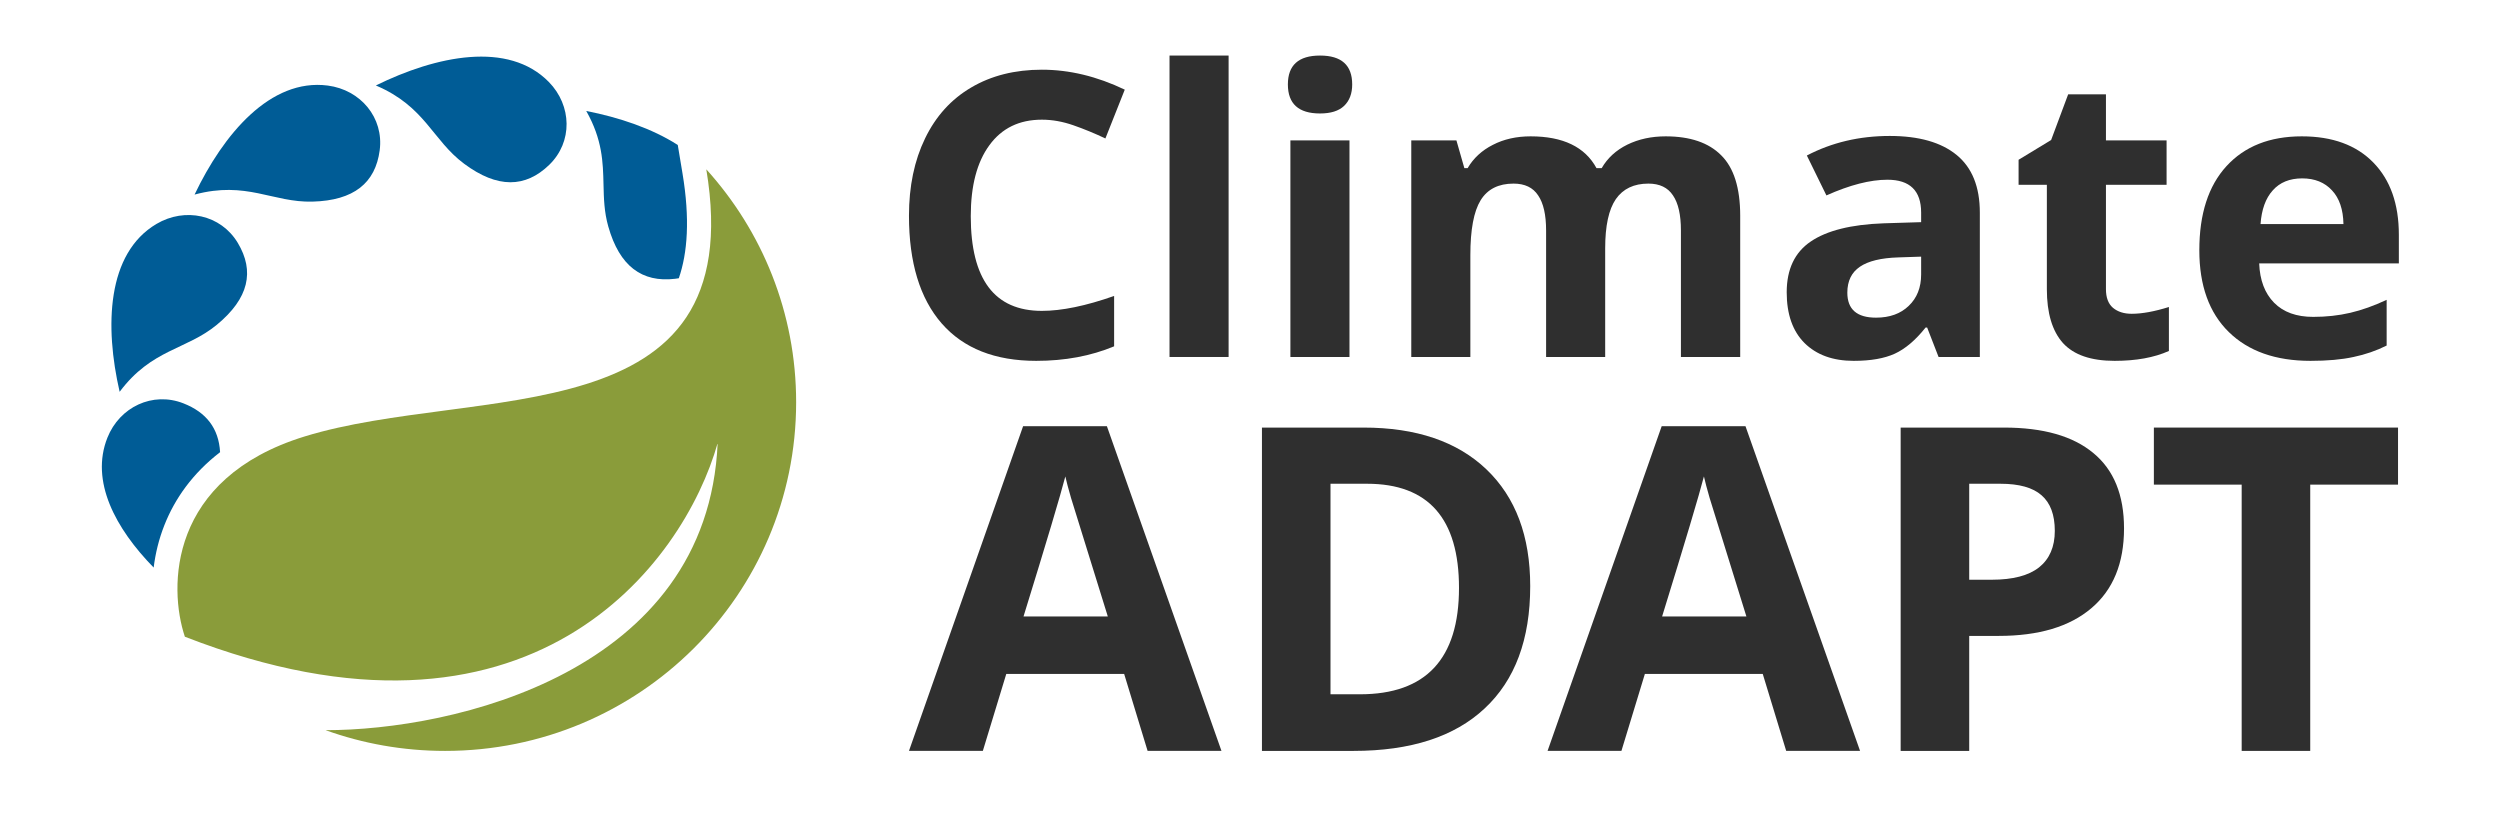
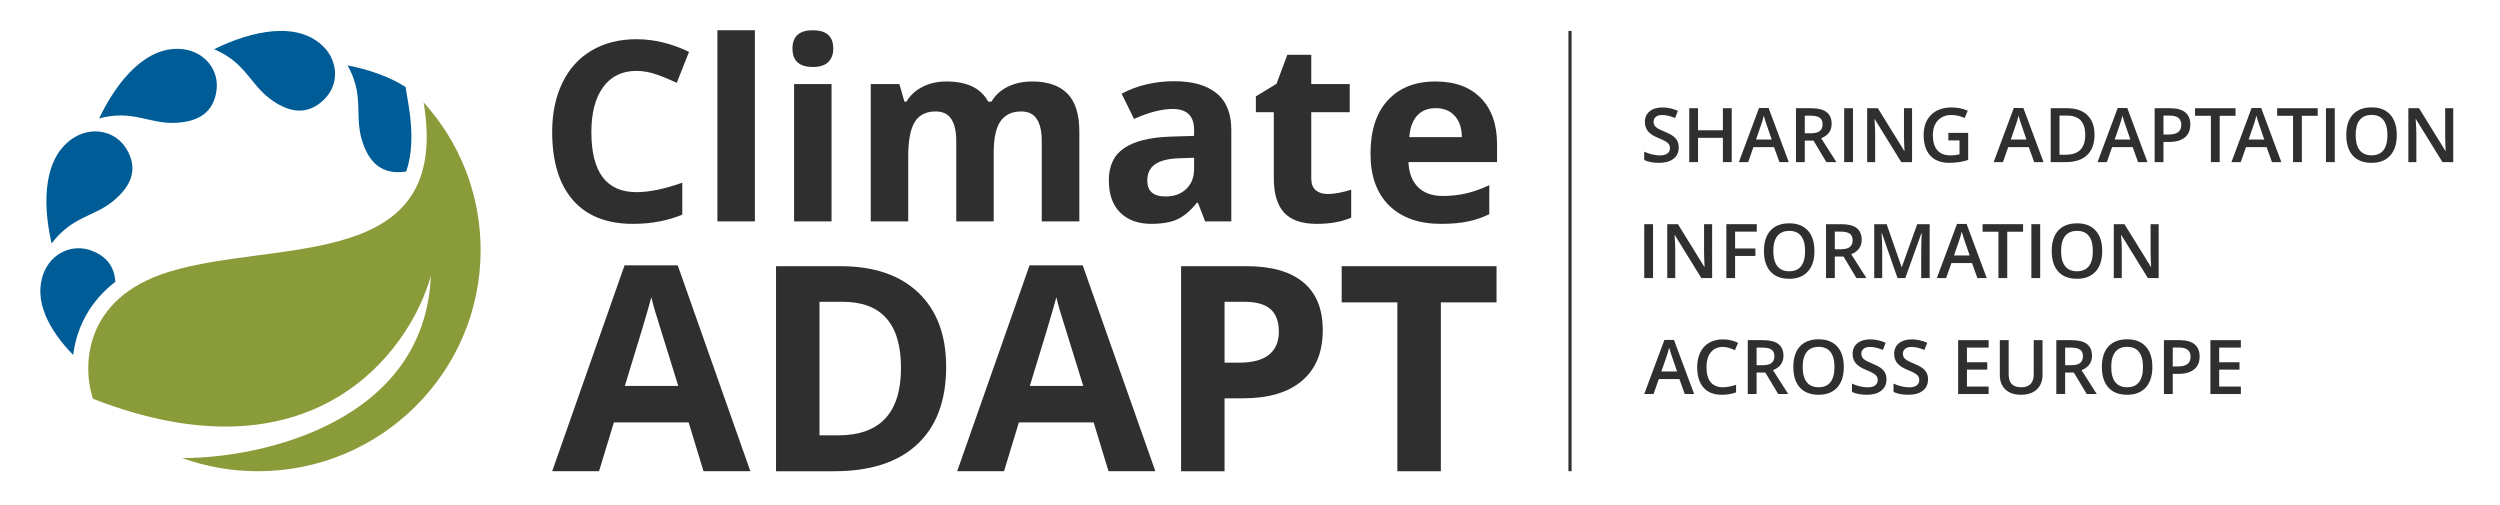
- <svg xmlns="http://www.w3.org/2000/svg" width="270" height="88" viewBox="0 0 270 88" fill="none">
-   <path d="M123.941 81.097L121.409 72.785H108.678L106.147 81.097H98.169L110.494 46.033H119.546L131.919 81.097H123.941ZM119.642 66.575C117.301 59.043 115.979 54.783 115.677 53.796C115.39 52.809 115.183 52.028 115.056 51.455C114.53 53.493 113.026 58.533 110.541 66.575H119.642Z" fill="#2F2F2F" />
-   <path d="M165.263 63.303C165.263 69.052 163.623 73.455 160.342 76.512C157.078 79.569 152.357 81.098 146.179 81.098H136.29V46.178H147.253C152.954 46.178 157.381 47.682 160.534 50.692C163.686 53.702 165.263 57.905 165.263 63.303ZM157.572 63.495C157.572 55.995 154.26 52.245 147.636 52.245H143.694V74.983H146.871C154.005 74.983 157.572 71.154 157.572 63.495V63.495Z" fill="#2F2F2F" />
-   <path d="M192.909 81.097L190.377 72.785H177.646L175.114 81.097H167.137L179.461 46.033H188.514L200.887 81.097H192.909ZM188.61 66.575C186.269 59.043 184.947 54.783 184.645 53.796C184.358 52.809 184.151 52.028 184.024 51.455C183.498 53.493 181.993 58.533 179.509 66.575H188.61Z" fill="#2F2F2F" />
-   <path d="M212.675 62.611H215.111C217.388 62.611 219.092 62.165 220.223 61.273C221.353 60.366 221.919 59.052 221.919 57.332C221.919 55.596 221.441 54.315 220.485 53.487C219.546 52.659 218.065 52.245 216.043 52.245H212.675V62.611ZM229.395 57.069C229.395 60.827 228.216 63.702 225.86 65.692C223.519 67.682 220.183 68.678 215.852 68.678H212.675V81.098H205.271V46.178H216.425C220.661 46.178 223.877 47.093 226.075 48.925C228.288 50.74 229.395 53.455 229.395 57.069V57.069Z" fill="#2F2F2F" />
-   <path d="M249.505 81.098H242.101V52.34H232.618V46.178H258.987V52.34H249.505V81.098Z" fill="#2F2F2F" />
-   <path d="M112.521 12.925C110.08 12.925 108.19 13.846 106.851 15.687C105.512 17.514 104.843 20.066 104.843 23.344C104.843 30.164 107.402 33.574 112.521 33.574C114.669 33.574 117.27 33.038 120.325 31.963V37.403C117.814 38.449 115.011 38.972 111.914 38.972C107.465 38.972 104.062 37.626 101.705 34.934C99.347 32.228 98.169 28.351 98.169 23.302C98.169 20.122 98.748 17.34 99.905 14.954C101.063 12.555 102.723 10.721 104.885 9.452C107.061 8.169 109.606 7.527 112.521 7.527C115.492 7.527 118.477 8.246 121.475 9.682L119.383 14.954C118.239 14.411 117.089 13.936 115.931 13.532C114.774 13.127 113.637 12.925 112.521 12.925V12.925Z" fill="#2F2F2F" />
-   <path d="M132.689 38.554H126.308V6H132.689V38.554Z" fill="#2F2F2F" />
-   <path d="M139.091 9.117C139.091 7.039 140.248 6 142.564 6C144.879 6 146.037 7.039 146.037 9.117C146.037 10.108 145.744 10.882 145.158 11.44C144.586 11.983 143.721 12.255 142.564 12.255C140.248 12.255 139.091 11.209 139.091 9.117V9.117ZM145.744 38.554H139.363V15.164H145.744V38.554Z" fill="#2F2F2F" />
-   <path d="M173.36 38.554H166.979V24.892C166.979 23.205 166.693 21.942 166.121 21.106C165.564 20.255 164.678 19.829 163.464 19.829C161.833 19.829 160.647 20.429 159.908 21.629C159.169 22.828 158.799 24.802 158.799 27.549V38.554H152.418V15.164H157.293L158.15 18.156H158.506C159.134 17.082 160.04 16.245 161.226 15.645C162.411 15.031 163.771 14.725 165.306 14.725C168.806 14.725 171.177 15.868 172.419 18.156H172.984C173.611 17.068 174.532 16.224 175.745 15.624C176.973 15.024 178.353 14.725 179.888 14.725C182.538 14.725 184.539 15.408 185.892 16.775C187.259 18.128 187.942 20.304 187.942 23.302V38.554H181.54V24.892C181.54 23.205 181.255 21.942 180.683 21.106C180.125 20.255 179.239 19.829 178.026 19.829C176.464 19.829 175.292 20.387 174.511 21.503C173.744 22.619 173.36 24.39 173.36 26.817V38.554Z" fill="#2F2F2F" />
-   <path d="M209.366 38.554L208.132 35.374H207.964C206.89 36.727 205.782 37.668 204.638 38.198C203.508 38.714 202.03 38.972 200.203 38.972C197.957 38.972 196.186 38.331 194.889 37.048C193.605 35.764 192.964 33.937 192.964 31.566C192.964 29.084 193.829 27.256 195.558 26.085C197.302 24.899 199.924 24.244 203.425 24.118L207.483 23.993V22.968C207.483 20.596 206.27 19.411 203.843 19.411C201.974 19.411 199.777 19.976 197.253 21.105L195.14 16.796C197.832 15.387 200.816 14.683 204.094 14.683C207.232 14.683 209.638 15.366 211.312 16.733C212.986 18.1 213.822 20.178 213.822 22.968V38.554H209.366ZM207.483 27.717L205.015 27.8C203.16 27.856 201.779 28.191 200.872 28.805C199.966 29.418 199.512 30.353 199.512 31.608C199.512 33.407 200.544 34.307 202.609 34.307C204.087 34.307 205.266 33.881 206.144 33.031C207.037 32.18 207.483 31.05 207.483 29.641V27.717Z" fill="#2F2F2F" />
-   <path d="M230.225 33.889C231.341 33.889 232.68 33.644 234.242 33.156V37.905C232.652 38.617 230.699 38.972 228.384 38.972C225.831 38.972 223.969 38.331 222.798 37.048C221.64 35.751 221.061 33.812 221.061 31.231V19.955H218.007V17.256L221.522 15.122L223.363 10.185H227.442V15.164H233.991V19.955H227.442V31.231C227.442 32.138 227.693 32.807 228.196 33.24C228.712 33.672 229.388 33.889 230.225 33.889V33.889Z" fill="#2F2F2F" />
-   <path d="M248.637 19.265C247.284 19.265 246.224 19.697 245.457 20.562C244.689 21.413 244.25 22.626 244.138 24.202H253.093C253.065 22.626 252.653 21.413 251.858 20.562C251.063 19.697 249.989 19.265 248.637 19.265V19.265ZM249.536 38.972C245.77 38.972 242.827 37.933 240.707 35.855C238.587 33.777 237.527 30.834 237.527 27.026C237.527 23.107 238.504 20.081 240.456 17.947C242.423 15.799 245.136 14.725 248.595 14.725C251.9 14.725 254.474 15.666 256.315 17.549C258.156 19.432 259.076 22.033 259.076 25.353V28.449H243.992C244.062 30.262 244.599 31.678 245.603 32.696C246.607 33.714 248.016 34.223 249.829 34.223C251.238 34.223 252.57 34.077 253.825 33.784C255.08 33.491 256.391 33.024 257.758 32.382V37.32C256.642 37.878 255.45 38.289 254.181 38.554C252.911 38.833 251.363 38.972 249.536 38.972V38.972Z" fill="#2F2F2F" />
-   <path d="M33.747 21.775C38.229 21.657 40.543 19.754 41.007 16.232C41.471 12.71 38.944 9.701 35.398 9.24C29.2 8.435 24.125 14.486 21.014 21.015C26.616 19.506 29.455 21.888 33.747 21.775Z" fill="#005C96" />
-   <path d="M23.424 35.071C26.881 32.217 27.515 29.294 25.682 26.234C23.848 23.175 19.98 22.363 16.9 24.184C11.515 27.367 11.295 35.257 12.921 42.315C16.392 37.676 20.114 37.804 23.424 35.071Z" fill="#005C96" />
-   <path d="M50.131 17.689C53.73 20.362 56.74 20.295 59.309 17.811C61.877 15.328 61.772 11.402 59.272 8.851C54.901 4.391 47.124 6.016 40.592 9.23C45.942 11.502 46.684 15.127 50.131 17.689Z" fill="#005C96" />
-   <path d="M48.07 81.098C69.008 81.098 85.983 64.239 85.983 43.443C85.983 33.773 82.312 24.954 76.28 18.286C81.117 47.328 51.33 41.468 32.911 47.134C18.177 51.667 18.183 63.434 19.965 68.766C57.284 83.296 73.834 60.884 77.507 47.847C76.438 72.686 48.831 78.871 35.161 78.859C39.19 80.308 43.537 81.098 48.07 81.098Z" fill="#8A9C3A" />
-   <path d="M73.2 15.661C70.43 13.876 66.87 12.681 63.315 11.984C65.068 15.084 65.124 17.535 65.179 19.921C65.213 21.413 65.247 22.88 65.695 24.463C66.91 28.761 69.34 30.528 72.899 30.111C73.039 30.095 73.177 30.075 73.313 30.05C74.254 27.315 74.533 23.669 73.707 18.709L73.2 15.661Z" fill="#005C96" />
-   <path d="M23.77 48.835C23.623 46.251 22.274 44.529 19.816 43.564C16.483 42.254 12.92 43.958 11.601 47.268C9.725 51.977 12.474 57.08 16.596 61.297C16.78 59.804 17.146 58.258 17.753 56.72C18.882 53.855 20.807 51.116 23.77 48.835Z" fill="#005C96" />
+ <svg xmlns="http://www.w3.org/2000/svg" width="248" height="50" viewBox="0 0 248 50" fill="none">
+   <path d="M166.53 14.63C166.53 15.105 166.358 15.478 166.014 15.748C165.67 16.019 165.196 16.154 164.592 16.154C163.987 16.154 163.493 16.06 163.107 15.873V15.046C163.351 15.161 163.61 15.251 163.883 15.317C164.158 15.383 164.414 15.416 164.65 15.416C164.996 15.416 165.251 15.35 165.414 15.218C165.58 15.087 165.663 14.91 165.663 14.688C165.663 14.488 165.587 14.319 165.436 14.18C165.285 14.041 164.973 13.877 164.5 13.686C164.013 13.489 163.669 13.264 163.469 13.01C163.27 12.757 163.17 12.452 163.17 12.096C163.17 11.65 163.328 11.299 163.645 11.043C163.962 10.787 164.387 10.659 164.921 10.659C165.433 10.659 165.942 10.771 166.449 10.995L166.171 11.709C165.696 11.509 165.272 11.409 164.899 11.409C164.616 11.409 164.402 11.471 164.255 11.595C164.109 11.717 164.036 11.879 164.036 12.081C164.036 12.22 164.065 12.34 164.124 12.44C164.182 12.537 164.279 12.63 164.413 12.718C164.547 12.805 164.788 12.921 165.137 13.065C165.529 13.228 165.817 13.38 165.999 13.522C166.182 13.663 166.316 13.823 166.402 14.001C166.487 14.179 166.53 14.388 166.53 14.63V14.63Z" fill="#2F2F2F" />
+   <path d="M171.788 16.081H170.91V13.672H168.446V16.081H167.572V10.736H168.446V12.923H170.91V10.736H171.788V16.081Z" fill="#2F2F2F" />
+   <path d="M176.518 16.081L175.984 14.597H173.94L173.417 16.081H172.496L174.496 10.714H175.447L177.446 16.081H176.518ZM175.754 13.844L175.253 12.388C175.216 12.291 175.165 12.137 175.099 11.928C175.036 11.718 174.992 11.565 174.968 11.467C174.902 11.767 174.806 12.095 174.679 12.45L174.196 13.844H175.754Z" fill="#2F2F2F" />
+   <path d="M179.034 13.223H179.641C180.048 13.223 180.343 13.147 180.526 12.996C180.708 12.845 180.8 12.62 180.8 12.323C180.8 12.021 180.701 11.804 180.504 11.672C180.306 11.541 180.009 11.475 179.612 11.475H179.034V13.223ZM179.034 13.946V16.081H178.16V10.736H179.67C180.36 10.736 180.871 10.866 181.202 11.124C181.533 11.382 181.699 11.772 181.699 12.294C181.699 12.959 181.353 13.433 180.661 13.716L182.171 16.081H181.176L179.897 13.946H179.034Z" fill="#2F2F2F" />
+   <path d="M182.942 16.081V10.736H183.816V16.081H182.942Z" fill="#2F2F2F" />
+   <path d="M189.676 16.081H188.605L185.976 11.822H185.947L185.965 12.06C185.999 12.513 186.016 12.928 186.016 13.303V16.081H185.223V10.736H186.283L188.904 14.974H188.926C188.921 14.918 188.912 14.714 188.897 14.363C188.882 14.01 188.875 13.734 188.875 13.537V10.736H189.676L189.676 16.081Z" fill="#2F2F2F" />
+   <path d="M193.276 13.181H195.243V15.864C194.921 15.969 194.611 16.044 194.314 16.087C194.019 16.131 193.7 16.153 193.356 16.153C192.547 16.153 191.923 15.914 191.484 15.437C191.046 14.957 190.826 14.28 190.826 13.408C190.826 12.547 191.074 11.874 191.568 11.389C192.063 10.902 192.744 10.658 193.612 10.658C194.17 10.658 194.699 10.765 195.199 10.98L194.892 11.707C194.458 11.508 194.024 11.408 193.59 11.408C193.02 11.408 192.569 11.587 192.237 11.945C191.906 12.303 191.74 12.793 191.74 13.415C191.74 14.068 191.889 14.565 192.186 14.907C192.486 15.245 192.916 15.415 193.477 15.415C193.76 15.415 194.062 15.379 194.384 15.309V13.93H193.276V13.181Z" fill="#2F2F2F" />
+   <path d="M201.79 16.081L201.256 14.597H199.213L198.69 16.081H197.769L199.768 10.714H200.719L202.719 16.081H201.79ZM201.026 13.844L200.525 12.388C200.489 12.291 200.437 12.137 200.372 11.928C200.308 11.718 200.264 11.565 200.24 11.467C200.174 11.767 200.078 12.095 199.951 12.45L199.469 13.844H201.026Z" fill="#2F2F2F" />
+   <path d="M207.778 13.358C207.778 14.24 207.533 14.915 207.043 15.383C206.553 15.849 205.847 16.081 204.926 16.081H203.431V10.736H205.083C205.934 10.736 206.596 10.965 207.068 11.424C207.541 11.882 207.778 12.527 207.778 13.358ZM206.856 13.387C206.856 12.107 206.258 11.468 205.061 11.468H204.304V15.347H204.926C206.213 15.347 206.856 14.693 206.856 13.387Z" fill="#2F2F2F" />
+   <path d="M212.097 16.081L211.563 14.597H209.519L208.997 16.081H208.075L210.075 10.714H211.026L213.026 16.081H212.097ZM211.333 13.844L210.832 12.388C210.795 12.291 210.744 12.137 210.678 11.928C210.615 11.718 210.571 11.565 210.547 11.467C210.481 11.767 210.385 12.095 210.258 12.45L209.775 13.844H211.333Z" fill="#2F2F2F" />
+   <path d="M217.281 12.352C217.281 12.911 217.098 13.338 216.733 13.636C216.367 13.933 215.847 14.082 215.172 14.082H214.616V16.081H213.742V10.736H215.281C215.949 10.736 216.449 10.873 216.78 11.146C217.114 11.419 217.281 11.821 217.281 12.352V12.352ZM214.616 13.347H215.08C215.529 13.347 215.858 13.269 216.067 13.113C216.277 12.957 216.382 12.713 216.382 12.382C216.382 12.075 216.288 11.845 216.1 11.694C215.913 11.543 215.62 11.467 215.223 11.467H214.616V13.347Z" fill="#2F2F2F" />
+   <path d="M220.194 16.081H219.32V11.486H217.748V10.736H221.766V11.486H220.194V16.081Z" fill="#2F2F2F" />
+   <path d="M225.381 16.081L224.847 14.597H222.804L222.281 16.081H221.359L223.359 10.714H224.31L226.31 16.081H225.381ZM224.617 13.844L224.116 12.388C224.079 12.291 224.028 12.137 223.962 11.928C223.899 11.718 223.855 11.565 223.831 11.467C223.765 11.767 223.669 12.095 223.542 12.45L223.059 13.844H224.617Z" fill="#2F2F2F" />
+   <path d="M228.343 16.081H227.47V11.486H225.897V10.736H229.915V11.486H228.343V16.081Z" fill="#2F2F2F" />
+   <path d="M230.735 16.081V10.736H231.609V16.081H230.735Z" fill="#2F2F2F" />
+   <path d="M237.761 13.401C237.761 14.271 237.543 14.947 237.106 15.43C236.672 15.912 236.057 16.154 235.26 16.154C234.453 16.154 233.833 15.915 233.399 15.437C232.968 14.957 232.752 14.276 232.752 13.393C232.752 12.511 232.969 11.834 233.403 11.361C233.839 10.888 234.461 10.651 235.267 10.651C236.062 10.651 236.676 10.891 237.11 11.372C237.544 11.852 237.761 12.528 237.761 13.401V13.401ZM233.681 13.401C233.681 14.059 233.813 14.559 234.079 14.9C234.345 15.239 234.738 15.408 235.26 15.408C235.779 15.408 236.17 15.24 236.434 14.903C236.699 14.567 236.832 14.066 236.832 13.401C236.832 12.745 236.701 12.248 236.437 11.909C236.176 11.57 235.787 11.401 235.267 11.401C234.743 11.401 234.347 11.57 234.079 11.909C233.813 12.248 233.681 12.745 233.681 13.401Z" fill="#2F2F2F" />
+   <path d="M243.361 16.081H242.29L239.661 11.822H239.632L239.65 12.06C239.685 12.513 239.702 12.928 239.702 13.303V16.081H238.908V10.736H239.968L242.59 14.974H242.612C242.607 14.918 242.597 14.714 242.583 14.363C242.568 14.01 242.561 13.734 242.561 13.537V10.736H243.361L243.361 16.081Z" fill="#2F2F2F" />
+   <path d="M163.108 27.584V22.238H163.982V27.584H163.108Z" fill="#2F2F2F" />
+   <path d="M169.844 27.584H168.773L166.144 23.324H166.115L166.133 23.562C166.167 24.015 166.184 24.43 166.184 24.805V27.584H165.391V22.238H166.451L169.072 26.476H169.094C169.089 26.42 169.08 26.216 169.065 25.865C169.05 25.512 169.043 25.236 169.043 25.039V22.238H169.844L169.844 27.584Z" fill="#2F2F2F" />
+   <path d="M172.121 27.584H171.255V22.238H174.271V22.977H172.121V24.648H174.136V25.39H172.121V27.584Z" fill="#2F2F2F" />
+   <path d="M179.993 24.903C179.993 25.773 179.775 26.449 179.339 26.932C178.905 27.414 178.289 27.656 177.492 27.656C176.686 27.656 176.065 27.417 175.632 26.939C175.2 26.459 174.984 25.778 174.984 24.895C174.984 24.013 175.201 23.335 175.635 22.863C176.071 22.39 176.693 22.153 177.5 22.153C178.294 22.153 178.909 22.393 179.342 22.874C179.776 23.354 179.993 24.03 179.993 24.903ZM175.913 24.903C175.913 25.561 176.046 26.061 176.312 26.402C176.577 26.741 176.971 26.91 177.492 26.91C178.012 26.91 178.403 26.742 178.666 26.405C178.932 26.069 179.065 25.568 179.065 24.903C179.065 24.247 178.933 23.75 178.67 23.411C178.409 23.072 178.019 22.903 177.5 22.903C176.976 22.903 176.58 23.072 176.312 23.411C176.046 23.75 175.913 24.247 175.913 24.903Z" fill="#2F2F2F" />
+   <path d="M182.014 24.724H182.621C183.028 24.724 183.323 24.649 183.506 24.498C183.689 24.347 183.78 24.122 183.78 23.825C183.78 23.523 183.682 23.306 183.484 23.174C183.287 23.043 182.989 22.977 182.592 22.977H182.014V24.724ZM182.014 25.448V27.584H181.141V22.238H182.651C183.34 22.238 183.851 22.367 184.182 22.626C184.514 22.884 184.68 23.274 184.68 23.796C184.68 24.461 184.334 24.935 183.641 25.218L185.151 27.584H184.157L182.877 25.448H182.014Z" fill="#2F2F2F" />
+   <path d="M188.233 27.584L186.682 23.119H186.653C186.695 23.782 186.715 24.404 186.715 24.984V27.584H185.922V22.238H187.154L188.638 26.49H188.66L190.189 22.238H191.424V27.584H190.583V24.94C190.583 24.674 190.589 24.328 190.602 23.902C190.616 23.475 190.629 23.217 190.638 23.127H190.609L189.004 27.584H188.233Z" fill="#2F2F2F" />
+   <path d="M196.156 27.583L195.623 26.099H193.579L193.056 27.583H192.135L194.135 22.216H195.085L197.085 27.583H196.156ZM195.392 25.345L194.891 23.89C194.855 23.793 194.804 23.639 194.738 23.43C194.675 23.22 194.631 23.067 194.606 22.969C194.54 23.269 194.444 23.597 194.317 23.953L193.835 25.345H195.392Z" fill="#2F2F2F" />
+   <path d="M199.119 27.584H198.245V22.988H196.673V22.238H200.691V22.988H199.119V27.584Z" fill="#2F2F2F" />
+   <path d="M201.512 27.584V22.238H202.386V27.584H201.512Z" fill="#2F2F2F" />
+   <path d="M208.54 24.903C208.54 25.773 208.322 26.449 207.886 26.932C207.452 27.414 206.836 27.656 206.039 27.656C205.233 27.656 204.612 27.417 204.178 26.939C203.747 26.459 203.531 25.778 203.531 24.895C203.531 24.013 203.748 23.335 204.182 22.863C204.618 22.39 205.24 22.153 206.047 22.153C206.841 22.153 207.455 22.393 207.889 22.874C208.323 23.354 208.54 24.03 208.54 24.903ZM204.46 24.903C204.46 25.561 204.593 26.061 204.858 26.402C205.124 26.741 205.518 26.91 206.039 26.91C206.558 26.91 206.95 26.742 207.213 26.405C207.479 26.069 207.611 25.568 207.611 24.903C207.611 24.247 207.48 23.75 207.217 23.411C206.956 23.072 206.566 22.903 206.047 22.903C205.523 22.903 205.127 23.072 204.858 23.411C204.593 23.75 204.46 24.247 204.46 24.903Z" fill="#2F2F2F" />
+   <path d="M214.14 27.584H213.068L210.44 23.324H210.41L210.429 23.562C210.463 24.015 210.48 24.43 210.48 24.805V27.584H209.687V22.238H210.747L213.368 26.476H213.39C213.385 26.42 213.376 26.216 213.361 25.865C213.346 25.512 213.339 25.236 213.339 25.039V22.238H214.14L214.14 27.584Z" fill="#2F2F2F" />
+   <path d="M167.13 39.088L166.596 37.603H164.553L164.03 39.088H163.108L165.108 33.721H166.059L168.059 39.088H167.13ZM166.366 36.85L165.865 35.395C165.829 35.298 165.777 35.144 165.712 34.934C165.648 34.725 165.604 34.571 165.58 34.474C165.514 34.774 165.418 35.102 165.291 35.457L164.808 36.85H166.366Z" fill="#2F2F2F" />
+   <path d="M170.899 34.416C170.397 34.416 170.002 34.593 169.714 34.949C169.426 35.305 169.283 35.796 169.283 36.423C169.283 37.078 169.42 37.574 169.696 37.911C169.974 38.247 170.375 38.415 170.899 38.415C171.125 38.415 171.345 38.393 171.557 38.349C171.769 38.303 171.989 38.245 172.218 38.174V38.923C171.799 39.082 171.324 39.161 170.793 39.161C170.01 39.161 169.409 38.925 168.99 38.452C168.571 37.977 168.361 37.298 168.361 36.415C168.361 35.86 168.462 35.373 168.665 34.957C168.87 34.54 169.164 34.221 169.55 33.999C169.935 33.777 170.387 33.666 170.906 33.666C171.452 33.666 171.956 33.781 172.42 34.01L172.105 34.737C171.925 34.652 171.733 34.578 171.531 34.514C171.331 34.448 171.12 34.416 170.899 34.416V34.416Z" fill="#2F2F2F" />
+   <path d="M174.254 36.229H174.861C175.268 36.229 175.563 36.154 175.745 36.003C175.928 35.852 176.02 35.627 176.02 35.33C176.02 35.028 175.921 34.811 175.723 34.679C175.526 34.547 175.229 34.482 174.831 34.482H174.254V36.229ZM174.254 36.953V39.088H173.38V33.743H174.89C175.58 33.743 176.09 33.872 176.422 34.131C176.753 34.389 176.919 34.779 176.919 35.301C176.919 35.966 176.573 36.44 175.881 36.723L177.391 39.088H176.396L175.117 36.953H174.254Z" fill="#2F2F2F" />
+   <path d="M182.907 36.408C182.907 37.278 182.689 37.954 182.253 38.437C181.819 38.919 181.204 39.161 180.406 39.161C179.6 39.161 178.979 38.922 178.546 38.444C178.114 37.964 177.898 37.283 177.898 36.4C177.898 35.518 178.115 34.84 178.549 34.367C178.986 33.895 179.607 33.658 180.414 33.658C181.208 33.658 181.823 33.898 182.256 34.379C182.69 34.859 182.907 35.535 182.907 36.408V36.408ZM178.827 36.408C178.827 37.066 178.96 37.565 179.226 37.907C179.491 38.245 179.885 38.415 180.406 38.415C180.926 38.415 181.317 38.247 181.58 37.91C181.846 37.574 181.979 37.073 181.979 36.408C181.979 35.752 181.847 35.255 181.584 34.916C181.323 34.577 180.933 34.408 180.414 34.408C179.89 34.408 179.494 34.577 179.226 34.916C178.96 35.255 178.827 35.752 178.827 36.408Z" fill="#2F2F2F" />
+   <path d="M187.138 37.636C187.138 38.112 186.966 38.485 186.622 38.755C186.279 39.026 185.805 39.161 185.2 39.161C184.596 39.161 184.101 39.067 183.716 38.88V38.053C183.96 38.168 184.218 38.258 184.491 38.324C184.766 38.39 185.022 38.423 185.259 38.423C185.605 38.423 185.86 38.357 186.023 38.225C186.189 38.093 186.271 37.917 186.271 37.695C186.271 37.495 186.196 37.326 186.045 37.187C185.894 37.048 185.582 36.883 185.109 36.693C184.621 36.496 184.278 36.27 184.078 36.017C183.878 35.763 183.778 35.459 183.778 35.103C183.778 34.657 183.936 34.306 184.253 34.05C184.57 33.794 184.995 33.666 185.529 33.666C186.041 33.666 186.551 33.778 187.057 34.002L186.78 34.715C186.304 34.515 185.88 34.416 185.507 34.416C185.225 34.416 185.01 34.478 184.864 34.602C184.718 34.724 184.644 34.886 184.644 35.088C184.644 35.227 184.674 35.347 184.732 35.447C184.791 35.544 184.887 35.637 185.021 35.724C185.155 35.812 185.396 35.928 185.745 36.072C186.137 36.235 186.425 36.387 186.608 36.529C186.791 36.67 186.925 36.83 187.01 37.008C187.095 37.186 187.138 37.395 187.138 37.636V37.636Z" fill="#2F2F2F" />
+   <path d="M191.26 37.636C191.26 38.112 191.088 38.485 190.744 38.755C190.401 39.026 189.927 39.161 189.322 39.161C188.718 39.161 188.223 39.067 187.838 38.88V38.053C188.082 38.168 188.34 38.258 188.613 38.324C188.888 38.39 189.144 38.423 189.381 38.423C189.727 38.423 189.982 38.357 190.145 38.225C190.311 38.093 190.393 37.917 190.393 37.695C190.393 37.495 190.318 37.326 190.167 37.187C190.016 37.048 189.704 36.883 189.231 36.693C188.743 36.496 188.4 36.27 188.2 36.017C188 35.763 187.9 35.459 187.9 35.103C187.9 34.657 188.058 34.306 188.375 34.05C188.692 33.794 189.118 33.666 189.651 33.666C190.163 33.666 190.673 33.778 191.18 34.002L190.902 34.715C190.426 34.515 190.002 34.416 189.629 34.416C189.347 34.416 189.132 34.478 188.986 34.602C188.84 34.724 188.767 34.886 188.767 35.088C188.767 35.227 188.796 35.347 188.854 35.447C188.913 35.544 189.009 35.637 189.143 35.724C189.277 35.812 189.518 35.928 189.867 36.072C190.259 36.235 190.547 36.387 190.73 36.529C190.913 36.67 191.047 36.83 191.132 37.008C191.217 37.186 191.26 37.395 191.26 37.636V37.636Z" fill="#2F2F2F" />
+   <path d="M197.271 39.088H194.247V33.743H197.271V34.482H195.121V35.937H197.135V36.668H195.121V38.346H197.271V39.088Z" fill="#2F2F2F" />
+   <path d="M202.619 33.743V37.202C202.619 37.597 202.534 37.943 202.363 38.24C202.195 38.535 201.95 38.763 201.628 38.924C201.309 39.082 200.926 39.161 200.48 39.161C199.817 39.161 199.302 38.986 198.934 38.635C198.566 38.284 198.382 37.801 198.382 37.187V33.743H199.259V37.125C199.259 37.566 199.362 37.892 199.566 38.101C199.771 38.311 200.086 38.416 200.51 38.416C201.334 38.416 201.745 37.983 201.745 37.118V33.743H202.619Z" fill="#2F2F2F" />
+   <path d="M204.861 36.229H205.468C205.875 36.229 206.17 36.154 206.353 36.003C206.536 35.852 206.627 35.627 206.627 35.33C206.627 35.028 206.528 34.811 206.331 34.679C206.133 34.547 205.836 34.482 205.439 34.482H204.861V36.229ZM204.861 36.953V39.088H203.987V33.743H205.497C206.187 33.743 206.698 33.872 207.029 34.131C207.361 34.389 207.526 34.779 207.526 35.301C207.526 35.966 207.18 36.44 206.488 36.723L207.998 39.088H207.004L205.724 36.953H204.861Z" fill="#2F2F2F" />
+   <path d="M213.515 36.408C213.515 37.278 213.297 37.954 212.86 38.437C212.426 38.919 211.811 39.161 211.014 39.161C210.207 39.161 209.587 38.922 209.153 38.444C208.722 37.964 208.506 37.283 208.506 36.4C208.506 35.518 208.723 34.84 209.157 34.367C209.593 33.895 210.214 33.658 211.021 33.658C211.816 33.658 212.43 33.898 212.864 34.379C213.298 34.859 213.515 35.535 213.515 36.408V36.408ZM209.435 36.408C209.435 37.066 209.567 37.565 209.833 37.907C210.099 38.245 210.492 38.415 211.014 38.415C211.533 38.415 211.924 38.247 212.188 37.91C212.453 37.574 212.586 37.073 212.586 36.408C212.586 35.752 212.454 35.255 212.191 34.916C211.93 34.577 211.54 34.408 211.021 34.408C210.497 34.408 210.101 34.577 209.833 34.916C209.567 35.255 209.435 35.752 209.435 36.408Z" fill="#2F2F2F" />
+   <path d="M218.202 35.359C218.202 35.917 218.019 36.345 217.654 36.642C217.288 36.94 216.768 37.089 216.093 37.089H215.537V39.088H214.663V33.743H216.202C216.87 33.743 217.37 33.88 217.701 34.153C218.035 34.426 218.202 34.828 218.202 35.359V35.359ZM215.537 36.354H216.001C216.45 36.354 216.779 36.276 216.988 36.12C217.198 35.964 217.303 35.72 217.303 35.388C217.303 35.081 217.209 34.852 217.021 34.701C216.834 34.55 216.541 34.474 216.144 34.474H215.537V36.354Z" fill="#2F2F2F" />
+   <path d="M222.293 39.088H219.27V33.743H222.293V34.482H220.143V35.937H222.158V36.668H220.143V38.346H222.293V39.088Z" fill="#2F2F2F" />
+   <path d="M155.901 3.066H155.589V46.744H155.901V3.066Z" fill="#2F2F2F" />
+   <path d="M69.789 46.746L68.314 41.904H60.898L59.423 46.746H54.776L61.956 26.321H67.229L74.436 46.746H69.789ZM67.284 38.287C65.921 33.9 65.151 31.418 64.975 30.843C64.808 30.268 64.687 29.814 64.613 29.48C64.307 30.667 63.431 33.603 61.983 38.287H67.284Z" fill="#2F2F2F" />
+   <path d="M93.859 36.381C93.859 39.73 92.903 42.294 90.992 44.075C89.091 45.856 86.341 46.747 82.742 46.747H76.981V26.405H83.368C86.688 26.405 89.267 27.282 91.104 29.035C92.94 30.788 93.859 33.237 93.859 36.381ZM89.378 36.492C89.378 32.124 87.449 29.939 83.59 29.939H81.295V43.185H83.145C87.301 43.185 89.378 40.954 89.378 36.492V36.492Z" fill="#2F2F2F" />
+   <path d="M109.965 46.746L108.49 41.904H101.074L99.599 46.746H94.952L102.131 26.321H107.405L114.612 46.746H109.965ZM107.46 38.287C106.097 33.9 105.327 31.418 105.151 30.843C104.984 30.268 104.863 29.814 104.789 29.48C104.483 30.667 103.606 33.603 102.159 38.287H107.46Z" fill="#2F2F2F" />
+   <path d="M121.477 35.978H122.896C124.223 35.978 125.215 35.718 125.874 35.199C126.532 34.67 126.862 33.905 126.862 32.903C126.862 31.892 126.583 31.145 126.027 30.663C125.48 30.18 124.617 29.939 123.439 29.939H121.477V35.978ZM131.217 32.75C131.217 34.939 130.53 36.613 129.157 37.773C127.794 38.932 125.851 39.512 123.328 39.512H121.477V46.747H117.164V26.405H123.662C126.129 26.405 128.003 26.939 129.283 28.005C130.572 29.063 131.217 30.644 131.217 32.75V32.75Z" fill="#2F2F2F" />
+   <path d="M142.932 46.747H138.618V29.995H133.095V26.405H148.455V29.995H142.932V46.747Z" fill="#2F2F2F" />
+   <path d="M63.137 7.034C61.715 7.034 60.614 7.57 59.834 8.643C59.054 9.707 58.664 11.194 58.664 13.103C58.664 17.076 60.155 19.062 63.137 19.062C64.388 19.062 65.903 18.75 67.682 18.124V21.293C66.22 21.902 64.587 22.207 62.783 22.207C60.191 22.207 58.209 21.423 56.836 19.855C55.463 18.278 54.776 16.02 54.776 13.079C54.776 11.226 55.114 9.605 55.788 8.216C56.462 6.819 57.429 5.75 58.688 5.011C59.956 4.263 61.439 3.89 63.137 3.89C64.867 3.89 66.606 4.308 68.353 5.145L67.134 8.216C66.468 7.899 65.797 7.623 65.123 7.387C64.449 7.152 63.787 7.034 63.137 7.034V7.034Z" fill="#2F2F2F" />
+   <path d="M74.885 21.963H71.168V3H74.885V21.963Z" fill="#2F2F2F" />
+   <path d="M78.614 4.816C78.614 3.605 79.289 3 80.637 3C81.986 3 82.66 3.605 82.66 4.816C82.66 5.393 82.49 5.844 82.148 6.169C81.815 6.485 81.312 6.644 80.637 6.644C79.289 6.644 78.614 6.035 78.614 4.816V4.816ZM82.49 21.963H78.773V8.338H82.49V21.963Z" fill="#2F2F2F" />
+   <path d="M98.577 21.963H94.86V14.005C94.86 13.022 94.694 12.287 94.36 11.799C94.035 11.303 93.519 11.056 92.813 11.056C91.862 11.056 91.171 11.405 90.741 12.104C90.31 12.802 90.095 13.952 90.095 15.553V21.963H86.378V8.338H89.218L89.717 10.081H89.924C90.29 9.455 90.818 8.968 91.509 8.618C92.199 8.261 92.991 8.082 93.885 8.082C95.924 8.082 97.306 8.748 98.029 10.081H98.358C98.723 9.447 99.26 8.955 99.966 8.606C100.681 8.257 101.486 8.082 102.379 8.082C103.923 8.082 105.089 8.48 105.877 9.276C106.673 10.064 107.071 11.332 107.071 13.079V21.963H103.342V14.005C103.342 13.022 103.176 12.287 102.842 11.799C102.518 11.303 102.002 11.056 101.295 11.056C100.385 11.056 99.702 11.381 99.247 12.031C98.8 12.681 98.577 13.712 98.577 15.126V21.963Z" fill="#2F2F2F" />
+   <path d="M119.551 21.962L118.832 20.11H118.734C118.109 20.898 117.463 21.446 116.796 21.755C116.138 22.055 115.277 22.206 114.213 22.206C112.905 22.206 111.873 21.832 111.117 21.084C110.37 20.337 109.996 19.273 109.996 17.892C109.996 16.445 110.5 15.381 111.507 14.698C112.523 14.008 114.05 13.626 116.09 13.553L118.454 13.48V12.883C118.454 11.502 117.747 10.811 116.333 10.811C115.245 10.811 113.965 11.14 112.494 11.798L111.264 9.288C112.832 8.467 114.57 8.057 116.48 8.057C118.308 8.057 119.709 8.455 120.684 9.251C121.659 10.047 122.146 11.258 122.146 12.883V21.962H119.551ZM118.454 15.649L117.016 15.698C115.935 15.73 115.131 15.925 114.603 16.283C114.075 16.64 113.811 17.185 113.811 17.916C113.811 18.964 114.412 19.488 115.614 19.488C116.475 19.488 117.162 19.24 117.674 18.745C118.194 18.249 118.454 17.591 118.454 16.77V15.649Z" fill="#2F2F2F" />
+   <path d="M131.699 19.245C132.349 19.245 133.129 19.103 134.039 18.819V21.585C133.113 22 131.975 22.207 130.627 22.207C129.14 22.207 128.055 21.833 127.373 21.085C126.699 20.33 126.361 19.201 126.361 17.698V11.129H124.582V9.557L126.629 8.314L127.702 5.438H130.078V8.338H133.893V11.129H130.078V17.698C130.078 18.226 130.225 18.616 130.517 18.867C130.818 19.119 131.212 19.245 131.699 19.245V19.245Z" fill="#2F2F2F" />
+   <path d="M142.424 10.727C141.636 10.727 141.019 10.979 140.572 11.482C140.125 11.978 139.869 12.685 139.804 13.603H145.02C145.004 12.685 144.764 11.978 144.301 11.482C143.838 10.979 143.212 10.727 142.424 10.727V10.727ZM142.948 22.207C140.755 22.207 139.04 21.601 137.806 20.391C136.571 19.18 135.953 17.466 135.953 15.248C135.953 12.965 136.522 11.202 137.659 9.959C138.805 8.708 140.385 8.082 142.4 8.082C144.326 8.082 145.825 8.63 146.897 9.727C147.969 10.824 148.506 12.339 148.506 14.273V16.077H139.719C139.76 17.133 140.072 17.957 140.657 18.551C141.242 19.144 142.063 19.44 143.119 19.44C143.94 19.44 144.716 19.355 145.447 19.184C146.178 19.014 146.942 18.742 147.738 18.368V21.244C147.088 21.569 146.393 21.809 145.654 21.963C144.915 22.125 144.013 22.207 142.948 22.207V22.207Z" fill="#2F2F2F" />
+   <path d="M17.251 12.19C19.861 12.121 21.209 11.012 21.479 8.96C21.75 6.909 20.277 5.156 18.212 4.888C14.602 4.419 11.646 7.943 9.833 11.747C13.097 10.868 14.75 12.255 17.251 12.19Z" fill="#005C96" />
+   <path d="M11.238 19.935C13.251 18.273 13.621 16.57 12.553 14.788C11.485 13.006 9.231 12.532 7.437 13.593C4.301 15.447 4.173 20.043 5.12 24.155C7.141 21.453 9.31 21.527 11.238 19.935Z" fill="#005C96" />
+   <path d="M26.795 9.809C28.891 11.367 30.645 11.327 32.141 9.881C33.637 8.434 33.576 6.147 32.12 4.661C29.574 2.063 25.044 3.01 21.238 4.882C24.355 6.205 24.787 8.317 26.795 9.809Z" fill="#005C96" />
+   <path d="M25.593 46.746C37.791 46.746 47.678 36.926 47.678 24.811C47.678 19.179 45.54 14.042 42.026 10.157C44.844 27.075 27.492 23.661 16.764 26.962C8.18 29.602 8.184 36.457 9.222 39.562C30.961 48.027 40.601 34.971 42.741 27.377C42.118 41.846 26.037 45.449 18.074 45.442C20.421 46.286 22.953 46.746 25.593 46.746Z" fill="#8A9C3A" />
+   <path d="M40.232 8.628C38.618 7.588 36.545 6.892 34.474 6.486C35.495 8.292 35.528 9.72 35.56 11.11C35.58 11.979 35.599 12.833 35.86 13.755C36.568 16.259 37.983 17.288 40.057 17.046C40.138 17.036 40.219 17.024 40.298 17.01C40.846 15.417 41.009 13.293 40.528 10.403L40.232 8.628Z" fill="#005C96" />
+   <path d="M11.438 27.952C11.353 26.447 10.567 25.444 9.135 24.882C7.194 24.119 5.119 25.111 4.35 27.04C3.257 29.783 4.859 32.755 7.26 35.212C7.367 34.342 7.58 33.442 7.934 32.545C8.592 30.877 9.713 29.281 11.438 27.952Z" fill="#005C96" />
</svg>
